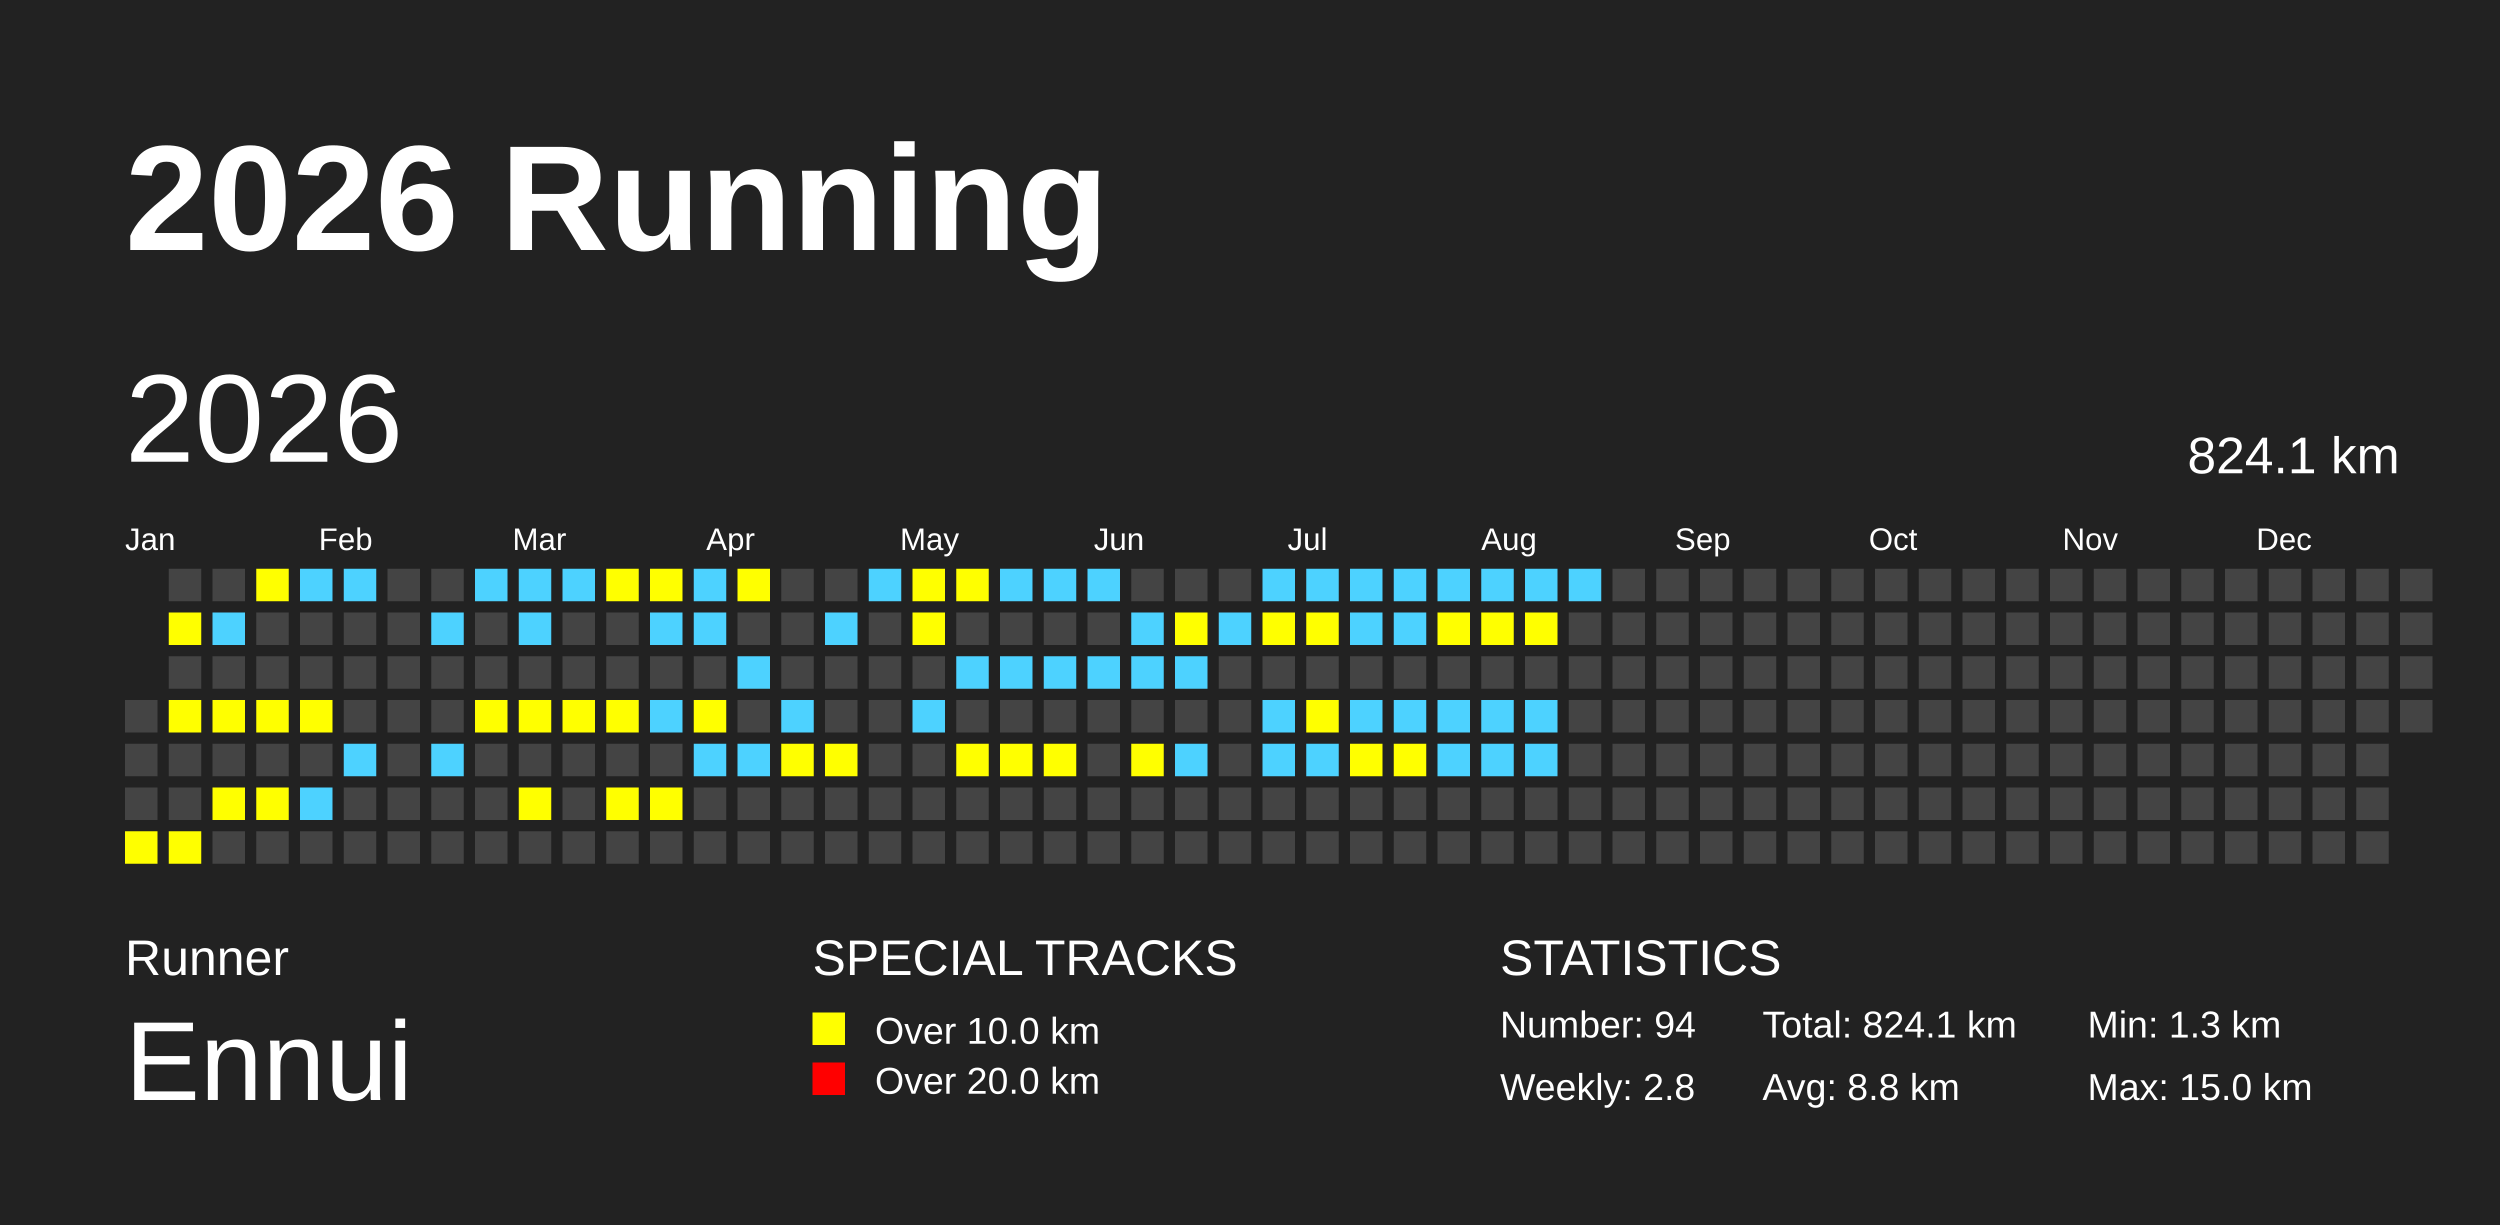
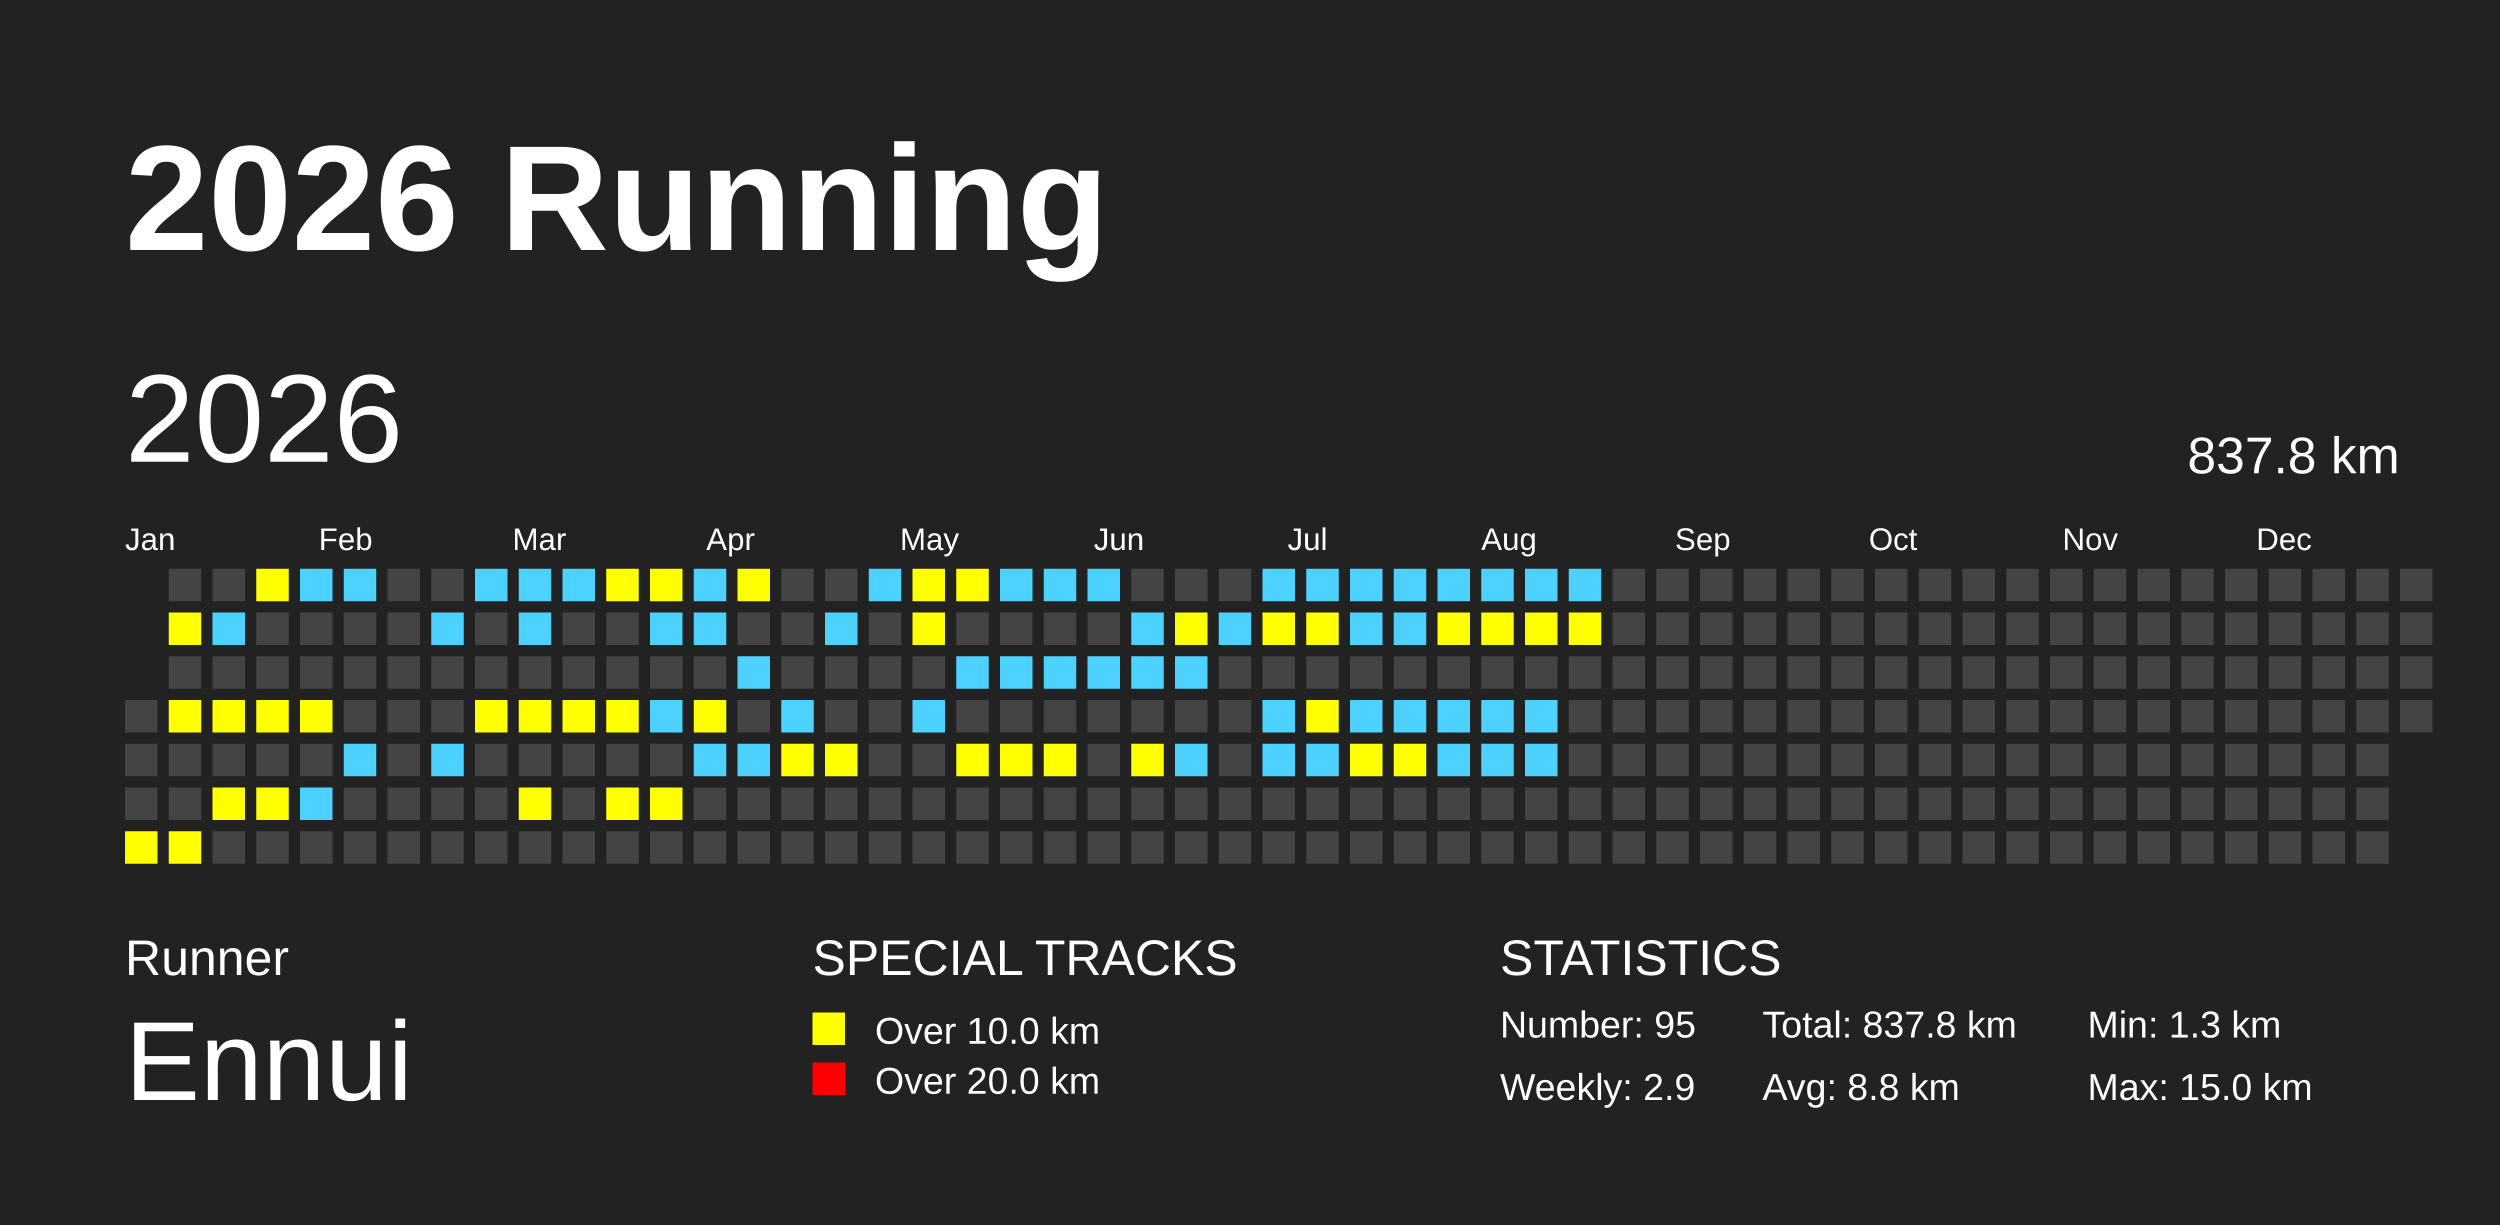
<svg xmlns="http://www.w3.org/2000/svg" baseProfile="full" height="98mm" version="1.1" viewBox="0,0,200,98" width="200mm">
  <defs />
  <rect fill="#222222" height="98" width="200" x="0" y="0" />
  <text fill="#FFFFFF" style="font-size:12px; font-family:Arial; font-weight:bold;" x="10" y="20">2026 Running</text>
  <text fill="#FFFFFF" style="font-size:4px; font-family:Arial" x="10" y="78">Runner</text>
  <text fill="#FFFFFF" style="font-size:9px; font-family:Arial" x="10" y="88">Ennui</text>
  <text fill="#FFFFFF" style="font-size:4px; font-family:Arial" x="65" y="78">SPECIAL TRACKS</text>
  <rect fill="yellow" height="2.6" width="2.6" x="65" y="81" />
  <text fill="#FFFFFF" style="font-size:3px; font-family:Arial" x="70" y="83.5">Over 10.0 km</text>
  <rect fill="red" height="2.6" width="2.6" x="65" y="85" />
  <text fill="#FFFFFF" style="font-size:3px; font-family:Arial" x="70" y="87.5">Over 20.0 km</text>
  <text fill="#FFFFFF" style="font-size:4px; font-family:Arial" x="120" y="78">STATISTICS</text>
-   <text fill="#FFFFFF" style="font-size:3px; font-family:Arial" x="120" y="83">Number: 94</text>
-   <text fill="#FFFFFF" style="font-size:3px; font-family:Arial" x="120" y="88">Weekly: 2.8</text>
-   <text fill="#FFFFFF" style="font-size:3px; font-family:Arial" x="141" y="83">Total: 824.1 km</text>
+   <text fill="#FFFFFF" style="font-size:3px; font-family:Arial" x="120" y="83">Number: 95</text>
+   <text fill="#FFFFFF" style="font-size:3px; font-family:Arial" x="120" y="88">Weekly: 2.9</text>
+   <text fill="#FFFFFF" style="font-size:3px; font-family:Arial" x="141" y="83">Total: 837.8 km</text>
  <text fill="#FFFFFF" style="font-size:3px; font-family:Arial" x="141" y="88">Avg: 8.8 km</text>
  <text fill="#FFFFFF" style="font-size:3px; font-family:Arial" x="167" y="83">Min: 1.3 km</text>
  <text fill="#FFFFFF" style="font-size:3px; font-family:Arial" x="167" y="88">Max: 15.0 km</text>
  <text dominant-baseline="hanging" fill="#FFFFFF" style="font-size:10.0px; font-family:Arial;" x="10" y="30">2026</text>
-   <text dominant-baseline="hanging" fill="#FFFFFF" style="font-size:4.125px; font-family:Arial;" x="175" y="35">824.1 km</text>
+   <text dominant-baseline="hanging" fill="#FFFFFF" style="font-size:4.125px; font-family:Arial;" x="175" y="35">837.8 km</text>
  <text fill="#FFFFFF" style="font-size:2.5px; font-family:Arial" x="10.0" y="44">Jan</text>
  <text fill="#FFFFFF" style="font-size:2.5px; font-family:Arial" x="25.5" y="44">Feb</text>
  <text fill="#FFFFFF" style="font-size:2.5px; font-family:Arial" x="41.0" y="44">Mar</text>
  <text fill="#FFFFFF" style="font-size:2.5px; font-family:Arial" x="56.5" y="44">Apr</text>
  <text fill="#FFFFFF" style="font-size:2.5px; font-family:Arial" x="72.0" y="44">May</text>
  <text fill="#FFFFFF" style="font-size:2.5px; font-family:Arial" x="87.5" y="44">Jun</text>
  <text fill="#FFFFFF" style="font-size:2.5px; font-family:Arial" x="103.0" y="44">Jul</text>
  <text fill="#FFFFFF" style="font-size:2.5px; font-family:Arial" x="118.5" y="44">Aug</text>
  <text fill="#FFFFFF" style="font-size:2.5px; font-family:Arial" x="134.0" y="44">Sep</text>
  <text fill="#FFFFFF" style="font-size:2.5px; font-family:Arial" x="149.5" y="44">Oct</text>
  <text fill="#FFFFFF" style="font-size:2.5px; font-family:Arial" x="165.0" y="44">Nov</text>
  <text fill="#FFFFFF" style="font-size:2.5px; font-family:Arial" x="180.5" y="44">Dec</text>
  <rect fill="#444444" height="2.6" width="2.6" x="10.0" y="56.0" />
  <rect fill="#444444" height="2.6" width="2.6" x="10.0" y="59.5" />
  <rect fill="#444444" height="2.6" width="2.6" x="10.0" y="63.0" />
  <rect fill="yellow" height="2.6" width="2.6" x="10.0" y="66.5" />
  <rect fill="#444444" height="2.6" width="2.6" x="13.5" y="45.5" />
  <rect fill="yellow" height="2.6" width="2.6" x="13.5" y="49.0" />
  <rect fill="#444444" height="2.6" width="2.6" x="13.5" y="52.5" />
  <rect fill="yellow" height="2.6" width="2.6" x="13.5" y="56.0" />
  <rect fill="#444444" height="2.6" width="2.6" x="13.5" y="59.5" />
  <rect fill="#444444" height="2.6" width="2.6" x="13.5" y="63.0" />
  <rect fill="yellow" height="2.6" width="2.6" x="13.5" y="66.5" />
  <rect fill="#444444" height="2.6" width="2.6" x="17.0" y="45.5" />
  <rect fill="#4DD2FF" height="2.6" width="2.6" x="17.0" y="49.0" />
  <rect fill="#444444" height="2.6" width="2.6" x="17.0" y="52.5" />
  <rect fill="yellow" height="2.6" width="2.6" x="17.0" y="56.0" />
  <rect fill="#444444" height="2.6" width="2.6" x="17.0" y="59.5" />
  <rect fill="yellow" height="2.6" width="2.6" x="17.0" y="63.0" />
  <rect fill="#444444" height="2.6" width="2.6" x="17.0" y="66.5" />
  <rect fill="yellow" height="2.6" width="2.6" x="20.5" y="45.5" />
  <rect fill="#444444" height="2.6" width="2.6" x="20.5" y="49.0" />
  <rect fill="#444444" height="2.6" width="2.6" x="20.5" y="52.5" />
  <rect fill="yellow" height="2.6" width="2.6" x="20.5" y="56.0" />
  <rect fill="#444444" height="2.6" width="2.6" x="20.5" y="59.5" />
  <rect fill="yellow" height="2.6" width="2.6" x="20.5" y="63.0" />
  <rect fill="#444444" height="2.6" width="2.6" x="20.5" y="66.5" />
  <rect fill="#4DD2FF" height="2.6" width="2.6" x="24.0" y="45.5" />
  <rect fill="#444444" height="2.6" width="2.6" x="24.0" y="49.0" />
  <rect fill="#444444" height="2.6" width="2.6" x="24.0" y="52.5" />
  <rect fill="yellow" height="2.6" width="2.6" x="24.0" y="56.0" />
  <rect fill="#444444" height="2.6" width="2.6" x="24.0" y="59.5" />
  <rect fill="#4DD2FF" height="2.6" width="2.6" x="24.0" y="63.0" />
  <rect fill="#444444" height="2.6" width="2.6" x="24.0" y="66.5" />
  <rect fill="#4DD2FF" height="2.6" width="2.6" x="27.5" y="45.5" />
  <rect fill="#444444" height="2.6" width="2.6" x="27.5" y="49.0" />
  <rect fill="#444444" height="2.6" width="2.6" x="27.5" y="52.5" />
  <rect fill="#444444" height="2.6" width="2.6" x="27.5" y="56.0" />
  <rect fill="#4DD2FF" height="2.6" width="2.6" x="27.5" y="59.5" />
  <rect fill="#444444" height="2.6" width="2.6" x="27.5" y="63.0" />
  <rect fill="#444444" height="2.6" width="2.6" x="27.5" y="66.5" />
  <rect fill="#444444" height="2.6" width="2.6" x="31.0" y="45.5" />
  <rect fill="#444444" height="2.6" width="2.6" x="31.0" y="49.0" />
  <rect fill="#444444" height="2.6" width="2.6" x="31.0" y="52.5" />
  <rect fill="#444444" height="2.6" width="2.6" x="31.0" y="56.0" />
  <rect fill="#444444" height="2.6" width="2.6" x="31.0" y="59.5" />
  <rect fill="#444444" height="2.6" width="2.6" x="31.0" y="63.0" />
  <rect fill="#444444" height="2.6" width="2.6" x="31.0" y="66.5" />
  <rect fill="#444444" height="2.6" width="2.6" x="34.5" y="45.5" />
  <rect fill="#4DD2FF" height="2.6" width="2.6" x="34.5" y="49.0" />
  <rect fill="#444444" height="2.6" width="2.6" x="34.5" y="52.5" />
  <rect fill="#444444" height="2.6" width="2.6" x="34.5" y="56.0" />
  <rect fill="#4DD2FF" height="2.6" width="2.6" x="34.5" y="59.5" />
  <rect fill="#444444" height="2.6" width="2.6" x="34.5" y="63.0" />
  <rect fill="#444444" height="2.6" width="2.6" x="34.5" y="66.5" />
  <rect fill="#4DD2FF" height="2.6" width="2.6" x="38.0" y="45.5" />
  <rect fill="#444444" height="2.6" width="2.6" x="38.0" y="49.0" />
  <rect fill="#444444" height="2.6" width="2.6" x="38.0" y="52.5" />
  <rect fill="yellow" height="2.6" width="2.6" x="38.0" y="56.0" />
  <rect fill="#444444" height="2.6" width="2.6" x="38.0" y="59.5" />
  <rect fill="#444444" height="2.6" width="2.6" x="38.0" y="63.0" />
  <rect fill="#444444" height="2.6" width="2.6" x="38.0" y="66.5" />
  <rect fill="#4DD2FF" height="2.6" width="2.6" x="41.5" y="45.5" />
  <rect fill="#4DD2FF" height="2.6" width="2.6" x="41.5" y="49.0" />
  <rect fill="#444444" height="2.6" width="2.6" x="41.5" y="52.5" />
  <rect fill="yellow" height="2.6" width="2.6" x="41.5" y="56.0" />
  <rect fill="#444444" height="2.6" width="2.6" x="41.5" y="59.5" />
  <rect fill="yellow" height="2.6" width="2.6" x="41.5" y="63.0" />
  <rect fill="#444444" height="2.6" width="2.6" x="41.5" y="66.5" />
  <rect fill="#4DD2FF" height="2.6" width="2.6" x="45.0" y="45.5" />
  <rect fill="#444444" height="2.6" width="2.6" x="45.0" y="49.0" />
  <rect fill="#444444" height="2.6" width="2.6" x="45.0" y="52.5" />
  <rect fill="yellow" height="2.6" width="2.6" x="45.0" y="56.0" />
  <rect fill="#444444" height="2.6" width="2.6" x="45.0" y="59.5" />
  <rect fill="#444444" height="2.6" width="2.6" x="45.0" y="63.0" />
  <rect fill="#444444" height="2.6" width="2.6" x="45.0" y="66.5" />
  <rect fill="yellow" height="2.6" width="2.6" x="48.5" y="45.5" />
  <rect fill="#444444" height="2.6" width="2.6" x="48.5" y="49.0" />
  <rect fill="#444444" height="2.6" width="2.6" x="48.5" y="52.5" />
  <rect fill="yellow" height="2.6" width="2.6" x="48.5" y="56.0" />
  <rect fill="#444444" height="2.6" width="2.6" x="48.5" y="59.5" />
  <rect fill="yellow" height="2.6" width="2.6" x="48.5" y="63.0" />
  <rect fill="#444444" height="2.6" width="2.6" x="48.5" y="66.5" />
  <rect fill="yellow" height="2.6" width="2.6" x="52.0" y="45.5" />
  <rect fill="#4DD2FF" height="2.6" width="2.6" x="52.0" y="49.0" />
  <rect fill="#444444" height="2.6" width="2.6" x="52.0" y="52.5" />
  <rect fill="#4DD2FF" height="2.6" width="2.6" x="52.0" y="56.0" />
  <rect fill="#444444" height="2.6" width="2.6" x="52.0" y="59.5" />
  <rect fill="yellow" height="2.6" width="2.6" x="52.0" y="63.0" />
  <rect fill="#444444" height="2.6" width="2.6" x="52.0" y="66.5" />
  <rect fill="#4DD2FF" height="2.6" width="2.6" x="55.5" y="45.5" />
  <rect fill="#4DD2FF" height="2.6" width="2.6" x="55.5" y="49.0" />
  <rect fill="#444444" height="2.6" width="2.6" x="55.5" y="52.5" />
  <rect fill="yellow" height="2.6" width="2.6" x="55.5" y="56.0" />
  <rect fill="#4DD2FF" height="2.6" width="2.6" x="55.5" y="59.5" />
  <rect fill="#444444" height="2.6" width="2.6" x="55.5" y="63.0" />
  <rect fill="#444444" height="2.6" width="2.6" x="55.5" y="66.5" />
  <rect fill="yellow" height="2.6" width="2.6" x="59.0" y="45.5" />
  <rect fill="#444444" height="2.6" width="2.6" x="59.0" y="49.0" />
  <rect fill="#4DD2FF" height="2.6" width="2.6" x="59.0" y="52.5" />
  <rect fill="#444444" height="2.6" width="2.6" x="59.0" y="56.0" />
  <rect fill="#4DD2FF" height="2.6" width="2.6" x="59.0" y="59.5" />
  <rect fill="#444444" height="2.6" width="2.6" x="59.0" y="63.0" />
  <rect fill="#444444" height="2.6" width="2.6" x="59.0" y="66.5" />
  <rect fill="#444444" height="2.6" width="2.6" x="62.5" y="45.5" />
  <rect fill="#444444" height="2.6" width="2.6" x="62.5" y="49.0" />
  <rect fill="#444444" height="2.6" width="2.6" x="62.5" y="52.5" />
  <rect fill="#4DD2FF" height="2.6" width="2.6" x="62.5" y="56.0" />
  <rect fill="yellow" height="2.6" width="2.6" x="62.5" y="59.5" />
  <rect fill="#444444" height="2.6" width="2.6" x="62.5" y="63.0" />
  <rect fill="#444444" height="2.6" width="2.6" x="62.5" y="66.5" />
  <rect fill="#444444" height="2.6" width="2.6" x="66.0" y="45.5" />
  <rect fill="#4DD2FF" height="2.6" width="2.6" x="66.0" y="49.0" />
  <rect fill="#444444" height="2.6" width="2.6" x="66.0" y="52.5" />
  <rect fill="#444444" height="2.6" width="2.6" x="66.0" y="56.0" />
  <rect fill="yellow" height="2.6" width="2.6" x="66.0" y="59.5" />
  <rect fill="#444444" height="2.6" width="2.6" x="66.0" y="63.0" />
  <rect fill="#444444" height="2.6" width="2.6" x="66.0" y="66.5" />
  <rect fill="#4DD2FF" height="2.6" width="2.6" x="69.5" y="45.5" />
  <rect fill="#444444" height="2.6" width="2.6" x="69.5" y="49.0" />
  <rect fill="#444444" height="2.6" width="2.6" x="69.5" y="52.5" />
  <rect fill="#444444" height="2.6" width="2.6" x="69.5" y="56.0" />
  <rect fill="#444444" height="2.6" width="2.6" x="69.5" y="59.5" />
  <rect fill="#444444" height="2.6" width="2.6" x="69.5" y="63.0" />
  <rect fill="#444444" height="2.6" width="2.6" x="69.5" y="66.5" />
  <rect fill="yellow" height="2.6" width="2.6" x="73.0" y="45.5" />
  <rect fill="yellow" height="2.6" width="2.6" x="73.0" y="49.0" />
  <rect fill="#444444" height="2.6" width="2.6" x="73.0" y="52.5" />
  <rect fill="#4DD2FF" height="2.6" width="2.6" x="73.0" y="56.0" />
  <rect fill="#444444" height="2.6" width="2.6" x="73.0" y="59.5" />
  <rect fill="#444444" height="2.6" width="2.6" x="73.0" y="63.0" />
  <rect fill="#444444" height="2.6" width="2.6" x="73.0" y="66.5" />
  <rect fill="yellow" height="2.6" width="2.6" x="76.5" y="45.5" />
  <rect fill="#444444" height="2.6" width="2.6" x="76.5" y="49.0" />
  <rect fill="#4DD2FF" height="2.6" width="2.6" x="76.5" y="52.5" />
  <rect fill="#444444" height="2.6" width="2.6" x="76.5" y="56.0" />
  <rect fill="yellow" height="2.6" width="2.6" x="76.5" y="59.5" />
  <rect fill="#444444" height="2.6" width="2.6" x="76.5" y="63.0" />
  <rect fill="#444444" height="2.6" width="2.6" x="76.5" y="66.5" />
  <rect fill="#4DD2FF" height="2.6" width="2.6" x="80.0" y="45.5" />
  <rect fill="#444444" height="2.6" width="2.6" x="80.0" y="49.0" />
  <rect fill="#4DD2FF" height="2.6" width="2.6" x="80.0" y="52.5" />
  <rect fill="#444444" height="2.6" width="2.6" x="80.0" y="56.0" />
  <rect fill="yellow" height="2.6" width="2.6" x="80.0" y="59.5" />
  <rect fill="#444444" height="2.6" width="2.6" x="80.0" y="63.0" />
  <rect fill="#444444" height="2.6" width="2.6" x="80.0" y="66.5" />
  <rect fill="#4DD2FF" height="2.6" width="2.6" x="83.5" y="45.5" />
  <rect fill="#444444" height="2.6" width="2.6" x="83.5" y="49.0" />
  <rect fill="#4DD2FF" height="2.6" width="2.6" x="83.5" y="52.5" />
  <rect fill="#444444" height="2.6" width="2.6" x="83.5" y="56.0" />
  <rect fill="yellow" height="2.6" width="2.6" x="83.5" y="59.5" />
  <rect fill="#444444" height="2.6" width="2.6" x="83.5" y="63.0" />
  <rect fill="#444444" height="2.6" width="2.6" x="83.5" y="66.5" />
  <rect fill="#4DD2FF" height="2.6" width="2.6" x="87.0" y="45.5" />
  <rect fill="#444444" height="2.6" width="2.6" x="87.0" y="49.0" />
  <rect fill="#4DD2FF" height="2.6" width="2.6" x="87.0" y="52.5" />
  <rect fill="#444444" height="2.6" width="2.6" x="87.0" y="56.0" />
  <rect fill="#444444" height="2.6" width="2.6" x="87.0" y="59.5" />
  <rect fill="#444444" height="2.6" width="2.6" x="87.0" y="63.0" />
  <rect fill="#444444" height="2.6" width="2.6" x="87.0" y="66.5" />
  <rect fill="#444444" height="2.6" width="2.6" x="90.5" y="45.5" />
  <rect fill="#4DD2FF" height="2.6" width="2.6" x="90.5" y="49.0" />
  <rect fill="#4DD2FF" height="2.6" width="2.6" x="90.5" y="52.5" />
  <rect fill="#444444" height="2.6" width="2.6" x="90.5" y="56.0" />
  <rect fill="yellow" height="2.6" width="2.6" x="90.5" y="59.5" />
  <rect fill="#444444" height="2.6" width="2.6" x="90.5" y="63.0" />
  <rect fill="#444444" height="2.6" width="2.6" x="90.5" y="66.5" />
  <rect fill="#444444" height="2.6" width="2.6" x="94.0" y="45.5" />
  <rect fill="yellow" height="2.6" width="2.6" x="94.0" y="49.0" />
  <rect fill="#4DD2FF" height="2.6" width="2.6" x="94.0" y="52.5" />
  <rect fill="#444444" height="2.6" width="2.6" x="94.0" y="56.0" />
  <rect fill="#4DD2FF" height="2.6" width="2.6" x="94.0" y="59.5" />
  <rect fill="#444444" height="2.6" width="2.6" x="94.0" y="63.0" />
  <rect fill="#444444" height="2.6" width="2.6" x="94.0" y="66.5" />
  <rect fill="#444444" height="2.6" width="2.6" x="97.5" y="45.5" />
  <rect fill="#4DD2FF" height="2.6" width="2.6" x="97.5" y="49.0" />
  <rect fill="#444444" height="2.6" width="2.6" x="97.5" y="52.5" />
  <rect fill="#444444" height="2.6" width="2.6" x="97.5" y="56.0" />
  <rect fill="#444444" height="2.6" width="2.6" x="97.5" y="59.5" />
  <rect fill="#444444" height="2.6" width="2.6" x="97.5" y="63.0" />
  <rect fill="#444444" height="2.6" width="2.6" x="97.5" y="66.5" />
  <rect fill="#4DD2FF" height="2.6" width="2.6" x="101.0" y="45.5" />
  <rect fill="yellow" height="2.6" width="2.6" x="101.0" y="49.0" />
  <rect fill="#444444" height="2.6" width="2.6" x="101.0" y="52.5" />
  <rect fill="#4DD2FF" height="2.6" width="2.6" x="101.0" y="56.0" />
  <rect fill="#4DD2FF" height="2.6" width="2.6" x="101.0" y="59.5" />
  <rect fill="#444444" height="2.6" width="2.6" x="101.0" y="63.0" />
  <rect fill="#444444" height="2.6" width="2.6" x="101.0" y="66.5" />
  <rect fill="#4DD2FF" height="2.6" width="2.6" x="104.5" y="45.5" />
  <rect fill="yellow" height="2.6" width="2.6" x="104.5" y="49.0" />
  <rect fill="#444444" height="2.6" width="2.6" x="104.5" y="52.5" />
  <rect fill="yellow" height="2.6" width="2.6" x="104.5" y="56.0" />
  <rect fill="#4DD2FF" height="2.6" width="2.6" x="104.5" y="59.5" />
  <rect fill="#444444" height="2.6" width="2.6" x="104.5" y="63.0" />
  <rect fill="#444444" height="2.6" width="2.6" x="104.5" y="66.5" />
  <rect fill="#4DD2FF" height="2.6" width="2.6" x="108.0" y="45.5" />
  <rect fill="#4DD2FF" height="2.6" width="2.6" x="108.0" y="49.0" />
  <rect fill="#444444" height="2.6" width="2.6" x="108.0" y="52.5" />
  <rect fill="#4DD2FF" height="2.6" width="2.6" x="108.0" y="56.0" />
  <rect fill="yellow" height="2.6" width="2.6" x="108.0" y="59.5" />
  <rect fill="#444444" height="2.6" width="2.6" x="108.0" y="63.0" />
  <rect fill="#444444" height="2.6" width="2.6" x="108.0" y="66.5" />
  <rect fill="#4DD2FF" height="2.6" width="2.6" x="111.5" y="45.5" />
  <rect fill="#4DD2FF" height="2.6" width="2.6" x="111.5" y="49.0" />
  <rect fill="#444444" height="2.6" width="2.6" x="111.5" y="52.5" />
  <rect fill="#4DD2FF" height="2.6" width="2.6" x="111.5" y="56.0" />
  <rect fill="yellow" height="2.6" width="2.6" x="111.5" y="59.5" />
  <rect fill="#444444" height="2.6" width="2.6" x="111.5" y="63.0" />
  <rect fill="#444444" height="2.6" width="2.6" x="111.5" y="66.5" />
  <rect fill="#4DD2FF" height="2.6" width="2.6" x="115.0" y="45.5" />
  <rect fill="yellow" height="2.6" width="2.6" x="115.0" y="49.0" />
  <rect fill="#444444" height="2.6" width="2.6" x="115.0" y="52.5" />
  <rect fill="#4DD2FF" height="2.6" width="2.6" x="115.0" y="56.0" />
  <rect fill="#4DD2FF" height="2.6" width="2.6" x="115.0" y="59.5" />
  <rect fill="#444444" height="2.6" width="2.6" x="115.0" y="63.0" />
  <rect fill="#444444" height="2.6" width="2.6" x="115.0" y="66.5" />
  <rect fill="#4DD2FF" height="2.6" width="2.6" x="118.5" y="45.5" />
  <rect fill="yellow" height="2.6" width="2.6" x="118.5" y="49.0" />
  <rect fill="#444444" height="2.6" width="2.6" x="118.5" y="52.5" />
  <rect fill="#4DD2FF" height="2.6" width="2.6" x="118.5" y="56.0" />
  <rect fill="#4DD2FF" height="2.6" width="2.6" x="118.5" y="59.5" />
  <rect fill="#444444" height="2.6" width="2.6" x="118.5" y="63.0" />
  <rect fill="#444444" height="2.6" width="2.6" x="118.5" y="66.5" />
  <rect fill="#4DD2FF" height="2.6" width="2.6" x="122.0" y="45.5" />
  <rect fill="yellow" height="2.6" width="2.6" x="122.0" y="49.0" />
  <rect fill="#444444" height="2.6" width="2.6" x="122.0" y="52.5" />
  <rect fill="#4DD2FF" height="2.6" width="2.6" x="122.0" y="56.0" />
  <rect fill="#4DD2FF" height="2.6" width="2.6" x="122.0" y="59.5" />
  <rect fill="#444444" height="2.6" width="2.6" x="122.0" y="63.0" />
  <rect fill="#444444" height="2.6" width="2.6" x="122.0" y="66.5" />
  <rect fill="#4DD2FF" height="2.6" width="2.6" x="125.5" y="45.5" />
-   <rect fill="#444444" height="2.6" width="2.6" x="125.5" y="49.0" />
+   <rect fill="yellow" height="2.6" width="2.6" x="125.5" y="49.0" />
  <rect fill="#444444" height="2.6" width="2.6" x="125.5" y="52.5" />
  <rect fill="#444444" height="2.6" width="2.6" x="125.5" y="56.0" />
  <rect fill="#444444" height="2.6" width="2.6" x="125.5" y="59.5" />
  <rect fill="#444444" height="2.6" width="2.6" x="125.5" y="63.0" />
  <rect fill="#444444" height="2.6" width="2.6" x="125.5" y="66.5" />
  <rect fill="#444444" height="2.6" width="2.6" x="129.0" y="45.5" />
  <rect fill="#444444" height="2.6" width="2.6" x="129.0" y="49.0" />
  <rect fill="#444444" height="2.6" width="2.6" x="129.0" y="52.5" />
  <rect fill="#444444" height="2.6" width="2.6" x="129.0" y="56.0" />
  <rect fill="#444444" height="2.6" width="2.6" x="129.0" y="59.5" />
  <rect fill="#444444" height="2.6" width="2.6" x="129.0" y="63.0" />
  <rect fill="#444444" height="2.6" width="2.6" x="129.0" y="66.5" />
  <rect fill="#444444" height="2.6" width="2.6" x="132.5" y="45.5" />
  <rect fill="#444444" height="2.6" width="2.6" x="132.5" y="49.0" />
  <rect fill="#444444" height="2.6" width="2.6" x="132.5" y="52.5" />
  <rect fill="#444444" height="2.6" width="2.6" x="132.5" y="56.0" />
  <rect fill="#444444" height="2.6" width="2.6" x="132.5" y="59.5" />
  <rect fill="#444444" height="2.6" width="2.6" x="132.5" y="63.0" />
  <rect fill="#444444" height="2.6" width="2.6" x="132.5" y="66.5" />
  <rect fill="#444444" height="2.6" width="2.6" x="136.0" y="45.5" />
  <rect fill="#444444" height="2.6" width="2.6" x="136.0" y="49.0" />
  <rect fill="#444444" height="2.6" width="2.6" x="136.0" y="52.5" />
  <rect fill="#444444" height="2.6" width="2.6" x="136.0" y="56.0" />
  <rect fill="#444444" height="2.6" width="2.6" x="136.0" y="59.5" />
  <rect fill="#444444" height="2.6" width="2.6" x="136.0" y="63.0" />
  <rect fill="#444444" height="2.6" width="2.6" x="136.0" y="66.5" />
  <rect fill="#444444" height="2.6" width="2.6" x="139.5" y="45.5" />
  <rect fill="#444444" height="2.6" width="2.6" x="139.5" y="49.0" />
  <rect fill="#444444" height="2.6" width="2.6" x="139.5" y="52.5" />
  <rect fill="#444444" height="2.6" width="2.6" x="139.5" y="56.0" />
  <rect fill="#444444" height="2.6" width="2.6" x="139.5" y="59.5" />
  <rect fill="#444444" height="2.6" width="2.6" x="139.5" y="63.0" />
  <rect fill="#444444" height="2.6" width="2.6" x="139.5" y="66.5" />
  <rect fill="#444444" height="2.6" width="2.6" x="143.0" y="45.5" />
  <rect fill="#444444" height="2.6" width="2.6" x="143.0" y="49.0" />
  <rect fill="#444444" height="2.6" width="2.6" x="143.0" y="52.5" />
  <rect fill="#444444" height="2.6" width="2.6" x="143.0" y="56.0" />
  <rect fill="#444444" height="2.6" width="2.6" x="143.0" y="59.5" />
  <rect fill="#444444" height="2.6" width="2.6" x="143.0" y="63.0" />
  <rect fill="#444444" height="2.6" width="2.6" x="143.0" y="66.5" />
  <rect fill="#444444" height="2.6" width="2.6" x="146.5" y="45.5" />
  <rect fill="#444444" height="2.6" width="2.6" x="146.5" y="49.0" />
  <rect fill="#444444" height="2.6" width="2.6" x="146.5" y="52.5" />
  <rect fill="#444444" height="2.6" width="2.6" x="146.5" y="56.0" />
  <rect fill="#444444" height="2.6" width="2.6" x="146.5" y="59.5" />
  <rect fill="#444444" height="2.6" width="2.6" x="146.5" y="63.0" />
  <rect fill="#444444" height="2.6" width="2.6" x="146.5" y="66.5" />
  <rect fill="#444444" height="2.6" width="2.6" x="150.0" y="45.5" />
  <rect fill="#444444" height="2.6" width="2.6" x="150.0" y="49.0" />
  <rect fill="#444444" height="2.6" width="2.6" x="150.0" y="52.5" />
  <rect fill="#444444" height="2.6" width="2.6" x="150.0" y="56.0" />
  <rect fill="#444444" height="2.6" width="2.6" x="150.0" y="59.5" />
  <rect fill="#444444" height="2.6" width="2.6" x="150.0" y="63.0" />
  <rect fill="#444444" height="2.6" width="2.6" x="150.0" y="66.5" />
  <rect fill="#444444" height="2.6" width="2.6" x="153.5" y="45.5" />
  <rect fill="#444444" height="2.6" width="2.6" x="153.5" y="49.0" />
  <rect fill="#444444" height="2.6" width="2.6" x="153.5" y="52.5" />
  <rect fill="#444444" height="2.6" width="2.6" x="153.5" y="56.0" />
  <rect fill="#444444" height="2.6" width="2.6" x="153.5" y="59.5" />
  <rect fill="#444444" height="2.6" width="2.6" x="153.5" y="63.0" />
  <rect fill="#444444" height="2.6" width="2.6" x="153.5" y="66.5" />
  <rect fill="#444444" height="2.6" width="2.6" x="157.0" y="45.5" />
  <rect fill="#444444" height="2.6" width="2.6" x="157.0" y="49.0" />
  <rect fill="#444444" height="2.6" width="2.6" x="157.0" y="52.5" />
  <rect fill="#444444" height="2.6" width="2.6" x="157.0" y="56.0" />
  <rect fill="#444444" height="2.6" width="2.6" x="157.0" y="59.5" />
  <rect fill="#444444" height="2.6" width="2.6" x="157.0" y="63.0" />
  <rect fill="#444444" height="2.6" width="2.6" x="157.0" y="66.5" />
  <rect fill="#444444" height="2.6" width="2.6" x="160.5" y="45.5" />
  <rect fill="#444444" height="2.6" width="2.6" x="160.5" y="49.0" />
  <rect fill="#444444" height="2.6" width="2.6" x="160.5" y="52.5" />
  <rect fill="#444444" height="2.6" width="2.6" x="160.5" y="56.0" />
  <rect fill="#444444" height="2.6" width="2.6" x="160.5" y="59.5" />
  <rect fill="#444444" height="2.6" width="2.6" x="160.5" y="63.0" />
  <rect fill="#444444" height="2.6" width="2.6" x="160.5" y="66.5" />
  <rect fill="#444444" height="2.6" width="2.6" x="164.0" y="45.5" />
  <rect fill="#444444" height="2.6" width="2.6" x="164.0" y="49.0" />
  <rect fill="#444444" height="2.6" width="2.6" x="164.0" y="52.5" />
  <rect fill="#444444" height="2.6" width="2.6" x="164.0" y="56.0" />
  <rect fill="#444444" height="2.6" width="2.6" x="164.0" y="59.5" />
  <rect fill="#444444" height="2.6" width="2.6" x="164.0" y="63.0" />
  <rect fill="#444444" height="2.6" width="2.6" x="164.0" y="66.5" />
  <rect fill="#444444" height="2.6" width="2.6" x="167.5" y="45.5" />
  <rect fill="#444444" height="2.6" width="2.6" x="167.5" y="49.0" />
  <rect fill="#444444" height="2.6" width="2.6" x="167.5" y="52.5" />
  <rect fill="#444444" height="2.6" width="2.6" x="167.5" y="56.0" />
  <rect fill="#444444" height="2.6" width="2.6" x="167.5" y="59.5" />
  <rect fill="#444444" height="2.6" width="2.6" x="167.5" y="63.0" />
  <rect fill="#444444" height="2.6" width="2.6" x="167.5" y="66.5" />
  <rect fill="#444444" height="2.6" width="2.6" x="171.0" y="45.5" />
  <rect fill="#444444" height="2.6" width="2.6" x="171.0" y="49.0" />
  <rect fill="#444444" height="2.6" width="2.6" x="171.0" y="52.5" />
  <rect fill="#444444" height="2.6" width="2.6" x="171.0" y="56.0" />
  <rect fill="#444444" height="2.6" width="2.6" x="171.0" y="59.5" />
  <rect fill="#444444" height="2.6" width="2.6" x="171.0" y="63.0" />
  <rect fill="#444444" height="2.6" width="2.6" x="171.0" y="66.5" />
  <rect fill="#444444" height="2.6" width="2.6" x="174.5" y="45.5" />
  <rect fill="#444444" height="2.6" width="2.6" x="174.5" y="49.0" />
  <rect fill="#444444" height="2.6" width="2.6" x="174.5" y="52.5" />
  <rect fill="#444444" height="2.6" width="2.6" x="174.5" y="56.0" />
  <rect fill="#444444" height="2.6" width="2.6" x="174.5" y="59.5" />
  <rect fill="#444444" height="2.6" width="2.6" x="174.5" y="63.0" />
  <rect fill="#444444" height="2.6" width="2.6" x="174.5" y="66.5" />
  <rect fill="#444444" height="2.6" width="2.6" x="178.0" y="45.5" />
  <rect fill="#444444" height="2.6" width="2.6" x="178.0" y="49.0" />
  <rect fill="#444444" height="2.6" width="2.6" x="178.0" y="52.5" />
  <rect fill="#444444" height="2.6" width="2.6" x="178.0" y="56.0" />
  <rect fill="#444444" height="2.6" width="2.6" x="178.0" y="59.5" />
  <rect fill="#444444" height="2.6" width="2.6" x="178.0" y="63.0" />
  <rect fill="#444444" height="2.6" width="2.6" x="178.0" y="66.5" />
  <rect fill="#444444" height="2.6" width="2.6" x="181.5" y="45.5" />
  <rect fill="#444444" height="2.6" width="2.6" x="181.5" y="49.0" />
  <rect fill="#444444" height="2.6" width="2.6" x="181.5" y="52.5" />
  <rect fill="#444444" height="2.6" width="2.6" x="181.5" y="56.0" />
  <rect fill="#444444" height="2.6" width="2.6" x="181.5" y="59.5" />
  <rect fill="#444444" height="2.6" width="2.6" x="181.5" y="63.0" />
  <rect fill="#444444" height="2.6" width="2.6" x="181.5" y="66.5" />
  <rect fill="#444444" height="2.6" width="2.6" x="185.0" y="45.5" />
  <rect fill="#444444" height="2.6" width="2.6" x="185.0" y="49.0" />
  <rect fill="#444444" height="2.6" width="2.6" x="185.0" y="52.5" />
  <rect fill="#444444" height="2.6" width="2.6" x="185.0" y="56.0" />
  <rect fill="#444444" height="2.6" width="2.6" x="185.0" y="59.5" />
  <rect fill="#444444" height="2.6" width="2.6" x="185.0" y="63.0" />
  <rect fill="#444444" height="2.6" width="2.6" x="185.0" y="66.5" />
  <rect fill="#444444" height="2.6" width="2.6" x="188.5" y="45.5" />
  <rect fill="#444444" height="2.6" width="2.6" x="188.5" y="49.0" />
  <rect fill="#444444" height="2.6" width="2.6" x="188.5" y="52.5" />
  <rect fill="#444444" height="2.6" width="2.6" x="188.5" y="56.0" />
  <rect fill="#444444" height="2.6" width="2.6" x="188.5" y="59.5" />
  <rect fill="#444444" height="2.6" width="2.6" x="188.5" y="63.0" />
  <rect fill="#444444" height="2.6" width="2.6" x="188.5" y="66.5" />
  <rect fill="#444444" height="2.6" width="2.6" x="192.0" y="45.5" />
  <rect fill="#444444" height="2.6" width="2.6" x="192.0" y="49.0" />
  <rect fill="#444444" height="2.6" width="2.6" x="192.0" y="52.5" />
  <rect fill="#444444" height="2.6" width="2.6" x="192.0" y="56.0" />
</svg>
